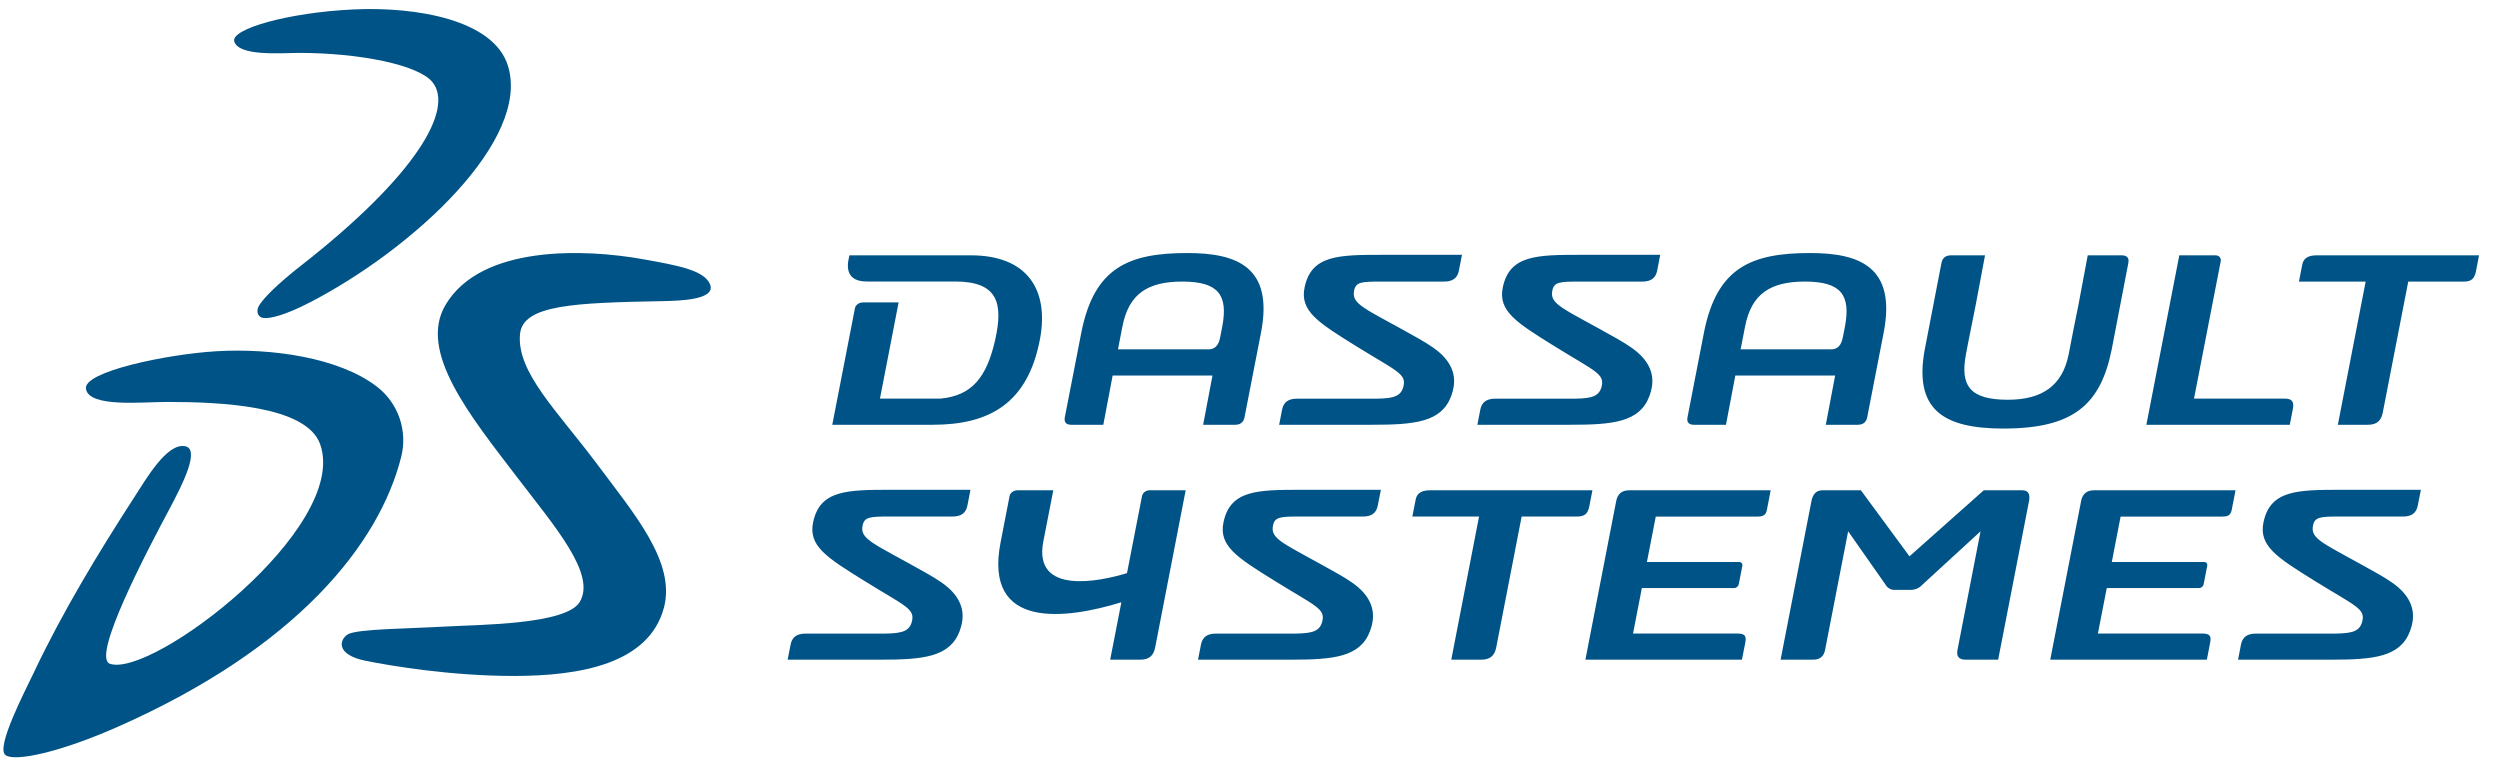
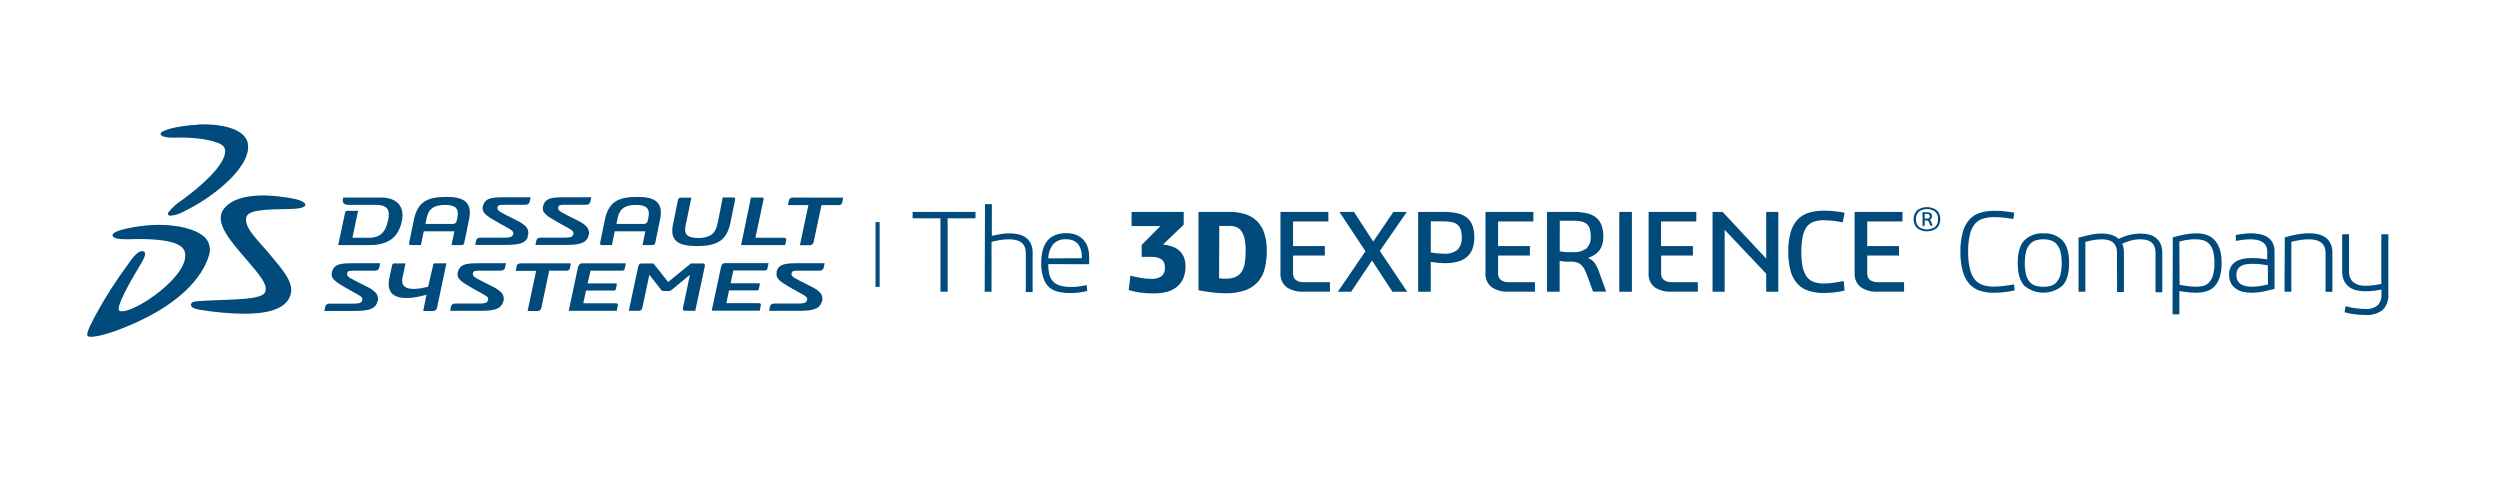
- <svg xmlns="http://www.w3.org/2000/svg" width="108" height="33">
-   <g fill="#005386" fill-rule="evenodd">
-     <path d="M15.248.408c2.785-.131 6.08.462 6.693 2.427 1.006 3.22-4.093 7.915-8.537 10.22-1.089.565-1.749.72-2.024.681-.263-.036-.303-.298-.218-.478.159-.339.875-1.029 1.834-1.778 5.002-3.907 6.629-6.773 5.684-7.935-.605-.744-3.141-1.26-5.774-1.26-.715 0-2.593.165-2.786-.496-.157-.543 2.364-1.25 5.128-1.38M9.358 15.173c2.388-.14 5.288.277 6.917 1.524a2.924 2.924 0 0 1 1.05 3.065c-.94 3.707-4.45 8.193-12.247 11.64C2.598 32.498.65 32.917.24 32.623c-.44-.316.839-2.763 1.224-3.575 1.245-2.63 2.8-5.19 4.316-7.535.558-.863 1.42-2.359 2.2-2.24.7.108-.119 1.698-.657 2.71-.905 1.696-3.397 6.41-2.575 6.692 1.817.623 10.343-5.863 9.086-9.475-.583-1.677-4.285-1.836-6.616-1.836-1.06 0-3.376.25-3.504-.562-.139-.75 3.518-1.503 5.644-1.629" />
-     <path d="M27.797 11.201c1.433.259 2.601.46 2.87 1.064.3.686-1.26.727-2.046.744-3.77.073-6.043.147-6.157 1.428-.148 1.649 1.61 3.308 3.348 5.636 1.587 2.125 3.39 4.221 2.87 6.177-.647 2.435-3.633 2.95-6.476 2.951-2.724.002-5.304-.434-6.387-.65-1.35-.266-1.15-.933-.79-1.148.402-.24 2.697-.245 4.292-.34 1.313-.077 5.126-.075 5.72-1.052.729-1.195-1.056-3.242-2.695-5.385-2.044-2.674-4.29-5.434-3.102-7.45 1.538-2.609 6.038-2.43 8.553-1.975M86.554 18.513c3.028 0 4.195-1.036 4.674-3.43l.717-3.728c.048-.25-.101-.325-.29-.325H90.19l-.402 2.145-.23 1.142-.192.992c-.268 1.351-1.143 1.96-2.626 1.96-1.631 0-2.068-.594-1.812-1.96 0 0 .063-.341.084-.443l.338-1.69.403-2.146h-1.465c-.19 0-.368.075-.416.325l-.72 3.729c-.491 2.629.817 3.43 3.402 3.43zm-51.426 4.044c-.22 1.03.587 1.528 2.224 2.544 1.789 1.11 2.198 1.195 2.033 1.78-.132.472-.601.491-1.407.491h-3.189c-.362 0-.572.15-.635.473l-.128.653h4.02c1.84 0 2.993-.114 3.412-1.238.203-.548.201-1.115-.295-1.675-.253-.285-.627-.536-1.141-.826-2.298-1.299-2.898-1.449-2.753-2.078.082-.354.327-.367 1.19-.367h2.696c.363 0 .574-.149.637-.472l.132-.683h-3.41c-1.932 0-3.092.012-3.386 1.398zm17.728 0c-.218 1.03.587 1.528 2.223 2.544 1.791 1.11 2.2 1.195 2.034 1.78-.133.472-.602.491-1.407.491h-3.188c-.362 0-.573.15-.636.473l-.127.653h4.02c1.84 0 2.992-.114 3.41-1.238.206-.548.204-1.115-.293-1.675-.254-.285-.626-.536-1.143-.826-2.297-1.299-2.896-1.449-2.751-2.078.08-.354.325-.367 1.19-.367h2.697c.361 0 .573-.149.635-.472l.134-.683h-3.412c-1.932 0-3.091.012-3.386 1.398zm44.928 0c-.218 1.03.588 1.528 2.222 2.544 1.792 1.11 2.201 1.195 2.034 1.78-.13.472-.6.491-1.405.491h-3.189c-.362 0-.573.15-.636.473l-.126.653h4.02c1.839 0 2.991-.114 3.41-1.238.205-.548.202-1.115-.295-1.675-.252-.285-.626-.536-1.142-.826-2.296-1.299-2.897-1.449-2.75-2.078.08-.354.326-.367 1.19-.367h2.696c.362 0 .572-.149.635-.472l.134-.683h-3.41c-1.933 0-3.093.012-3.388 1.398zm-26.529-5.446c.204-.549.202-1.116-.295-1.675-.253-.286-.626-.535-1.142-.828-2.297-1.299-2.897-1.447-2.753-2.076.082-.353.328-.368 1.193-.368h2.694c.363 0 .574-.148.637-.47l.133-.686H68.31c-1.932 0-3.092.012-3.388 1.4-.217 1.029.589 1.528 2.224 2.544 1.79 1.11 2.199 1.194 2.035 1.781-.133.472-.602.49-1.407.49h-3.188c-.363 0-.574.15-.637.473l-.126.654h4.02c1.838 0 2.993-.113 3.411-1.239zm-8.564 0c.203-.549.201-1.116-.295-1.675-.254-.286-.627-.535-1.142-.828-2.299-1.299-2.897-1.447-2.752-2.076.08-.353.325-.368 1.192-.368h2.693c.364 0 .575-.148.636-.47l.135-.686h-3.412c-1.932 0-3.091.012-3.386 1.4-.219 1.029.588 1.528 2.223 2.544 1.79 1.11 2.2 1.194 2.035 1.781-.132.472-.602.49-1.409.49h-3.185c-.364 0-.574.15-.638.473l-.127.654h4.02c1.84 0 2.993-.113 3.412-1.239zm37.388-6.081c-.363 0-.567.124-.621.398l-.144.738h2.882l-1.201 6.184h1.292c.364 0 .575-.149.647-.52l1.102-5.664h2.406c.34 0 .46-.15.52-.448l.132-.688h-7.015zm-62.802 2.035c-.182 0-.319.124-.343.248l-.98 5.037h4.336c2.429 0 4.112-.902 4.638-3.707.391-2.088-.513-3.613-2.988-3.613h-5.244s-.011.052-.022.095c-.118.492-.056 1.036.773 1.036h3.812c1.834 0 2.096.917 1.73 2.532-.36 1.586-.987 2.402-2.364 2.527h-2.611l.806-4.155h-1.543zm61.775 4.6c.063-.32-.05-.445-.344-.445h-3.927l1.156-5.942c.023-.124-.067-.248-.225-.248h-1.566l-1.423 7.32h6.195l.134-.685zM87.358 21.18H85.7l-3.21 2.853-2.1-2.853h-1.658c-.272 0-.421.172-.478.47l-1.332 6.848h1.408c.295 0 .46-.148.513-.421l.997-5.125 1.618 2.308a.43.43 0 0 0 .386.223h.728a.68.68 0 0 0 .474-.223l2.514-2.308-.997 5.125c-.053.273.054.421.35.421h1.407l1.333-6.847c.056-.299-.022-.471-.295-.471zm-17.539.47l-1.33 6.848h6.763l.143-.732c.059-.298-.014-.398-.355-.398h-4.493l.381-1.964H74.9a.213.213 0 0 0 .216-.174l.152-.779c.018-.098-.035-.174-.148-.174h-3.973l.382-1.96h4.336c.204 0 .407 0 .462-.274l.166-.863h-6.105c-.318 0-.506.147-.569.47zm20.084 0l-1.332 6.848h6.766l.14-.732c.06-.298-.013-.398-.352-.398H90.63l.382-1.964h3.972a.21.21 0 0 0 .215-.174l.152-.779c.02-.098-.036-.174-.147-.174H91.23l.38-1.96h4.337c.205 0 .408 0 .46-.274l.168-.863h-6.105c-.318 0-.504.147-.568.47zm-40.567-.223l-.65 3.332c-1.133.348-4.072.986-3.614-1.371l.43-2.208h-1.545c-.182 0-.319.122-.343.247l-.39 2.01c-.743 3.822 2.876 3.3 5.219 2.581l-.483 2.48h1.293c.364 0 .574-.148.648-.52l1.32-6.798h-1.566c-.158 0-.296.122-.319.247zm19.323.44l.134-.687H61.78c-.363 0-.57.123-.622.396l-.145.738h2.882l-1.2 6.184h1.292c.363 0 .573-.148.648-.52l1.1-5.664h2.406c.34 0 .46-.149.518-.448zm-20.171-7.76c.274-1.426 1.106-1.943 2.59-1.943 1.568 0 1.98.589 1.724 1.943 0 0-.064.338-.086.44-.03.152-.1.545-.507.545h-3.912l.19-.985zm-2.21 4.243h1.385l.403-2.128h4.313l-.403 2.128h1.385c.182 0 .355-.075.402-.323l.72-3.696c.529-2.804-1.055-3.4-3.19-3.4-2.557 0-4.016.642-4.573 3.4L46 18.027c-.047.248.096.323.279.323zm29.109-4.243c.276-1.426 1.106-1.943 2.59-1.943 1.569 0 1.979.589 1.725 1.943 0 0-.064.338-.087.44-.031.152-.1.545-.506.545h-3.914l.192-.985zm-2.209 4.243h1.384l.404-2.128h4.312l-.403 2.128h1.385c.182 0 .355-.075.403-.323l.719-3.696c.53-2.804-1.054-3.4-3.189-3.4-2.558 0-4.017.642-4.575 3.4l-.718 3.696c-.048.248.095.323.278.323z" />
-   </g>
+ <svg xmlns="http://www.w3.org/2000/svg" id="Layer_1" data-name="Layer 1" viewBox="0 0 508 101">
+   <defs>
+     <style>.cls-1,.cls-2{fill:#004a7c;}.cls-1{fill-rule:evenodd;}</style>
+   </defs>
+   <path class="cls-1" d="M40.23,25.29c4.14-.18,9,.64,10,3.37,1.5,4.49-6.09,11-12.71,14.23a6.78,6.78,0,0,1-3,.95.43.43,0,0,1-.33-.66,11.28,11.28,0,0,1,2.73-2.48c7.45-5.44,9.86-9.43,8.46-11-.9-1-4.68-1.75-8.6-1.75-1.06,0-3.86.23-4.14-.69-.23-.76,3.52-1.74,7.63-1.92" />
+   <path class="cls-1" d="M31,45.72c3.44-.18,7.63.36,10,2a3.58,3.58,0,0,1,1.52,4c-1.36,4.8-6.42,10.6-17.67,15-3.58,1.42-6.39,2-7,1.59s1.21-3.57,1.76-4.62a84.46,84.46,0,0,1,6.23-9.74c.81-1.12,2-3.05,3.18-2.9s-.17,2.19-.95,3.5c-1.3,2.19-4.9,8.28-3.71,8.65,2.62.81,14.92-7.58,13.11-12.25-.84-2.17-6.18-2.38-9.54-2.38-1.53,0-4.87.33-5.06-.73S27.9,45.88,31,45.72" />
+   <path class="cls-1" d="M57.83,40.06c2.09.34,3.78.61,4.17,1.4s-1.83,1-3,1c-5.49.1-8.79.19-9,1.88-.22,2.17,2.35,4.35,4.87,7.41,2.3,2.79,4.93,5.55,4.18,8.12-.94,3.2-5.29,3.88-9.42,3.88a55.94,55.94,0,0,1-9.29-.86c-2-.35-1.67-1.23-1.15-1.51s3.92-.32,6.25-.44c1.91-.11,7.45-.1,8.32-1.39,1.06-1.57-1.54-4.26-3.92-7.08-3-3.52-6.24-7.15-4.51-9.8,2.24-3.43,8.79-3.19,12.44-2.6" />
+   <path class="cls-2" d="M141.64,50c4.37,0,6-1.37,6.74-4.53l1-4.92c.07-.33-.14-.43-.42-.43h-2.11L146.3,43,146,44.47l-.28,1.31c-.39,1.78-1.65,2.58-3.79,2.58-2.35,0-3-.78-2.61-2.58,0,0,.08-.45.12-.58L139.9,43l.58-2.83h-2.11a.55.55,0,0,0-.6.43l-1,4.92C136,49,137.9,50,141.64,50M67.45,55.34c-.32,1.37.85,2,3.21,3.37,2.58,1.46,3.17,1.57,2.93,2.34-.19.62-.86.65-2,.65H67c-.52,0-.82.2-.91.62l-.19.86h5.8c2.65,0,4.32-.15,4.92-1.63a1.89,1.89,0,0,0-.42-2.21,6.4,6.4,0,0,0-1.65-1.09c-3.31-1.71-4.18-1.91-4-2.74C70.66,55,71,55,72.25,55h3.89c.52,0,.82-.2.92-.62l.19-.9H72.33c-2.79,0-4.46,0-4.89,1.84m25.58,0c-.32,1.37.84,2,3.2,3.37,2.59,1.46,3.18,1.57,2.94,2.34-.19.62-.87.65-2,.65h-4.6c-.52,0-.83.2-.92.62l-.18.86h5.8c2.66,0,4.32-.15,4.92-1.63a1.88,1.88,0,0,0-.43-2.21,6.34,6.34,0,0,0-1.65-1.09c-3.31-1.71-4.18-1.91-4-2.74.11-.47.47-.49,1.72-.49h3.89c.52,0,.83-.2.92-.62l.19-.9H97.91c-2.78,0-4.46,0-4.88,1.84m64.81,0c-.32,1.37.85,2,3.2,3.37,2.59,1.46,3.17,1.57,2.94,2.34-.19.62-.87.65-2,.65h-4.6c-.53,0-.83.2-.92.62l-.18.86H162c2.66,0,4.32-.15,4.92-1.63a1.88,1.88,0,0,0-.42-2.21,6.29,6.29,0,0,0-1.65-1.09c-3.31-1.71-4.18-1.91-4-2.74.12-.47.47-.49,1.72-.49h3.89c.52,0,.83-.2.92-.62l.19-.9h-4.92c-2.78,0-4.46,0-4.88,1.84m-38.27-7.18a1.88,1.88,0,0,0-.42-2.21,6.24,6.24,0,0,0-1.65-1.09c-3.32-1.72-4.18-1.91-4-2.75.12-.46.47-.48,1.72-.48h3.89c.52,0,.83-.2.92-.63l.19-.9h-4.92c-2.79,0-4.46,0-4.88,1.85-.32,1.35.84,2,3.21,3.35,2.58,1.47,3.17,1.58,2.93,2.36-.19.62-.87.65-2,.65h-4.6c-.52,0-.83.19-.91.62l-.18.86h5.8c2.65,0,4.32-.14,4.92-1.63m-12.35,0a1.89,1.89,0,0,0-.42-2.21,6.38,6.38,0,0,0-1.65-1.09c-3.32-1.72-4.18-1.91-4-2.75.12-.46.47-.48,1.72-.48h3.89c.52,0,.82-.2.92-.63l.19-.9H103c-2.79,0-4.46,0-4.88,1.85-.32,1.35.84,2,3.2,3.35,2.58,1.47,3.17,1.58,2.94,2.36-.19.62-.87.65-2,.65h-4.6c-.53,0-.83.19-.92.62l-.18.86h5.8c2.65,0,4.32-.14,4.92-1.63m53.94-8c-.52,0-.82.16-.9.53l-.21,1h4.16l-1.73,8.15h1.86a.82.82,0,0,0,.94-.68l1.59-7.47h3.47a.65.65,0,0,0,.75-.6l.19-.91Zm-90.6,2.69a.49.49,0,0,0-.49.33l-1.41,6.64h6.25c3.5,0,5.93-1.19,6.69-4.89.57-2.75-.74-4.77-4.31-4.77H69.71s0,.07,0,.13c-.17.65-.08,1.36,1.11,1.36h5.5c2.64,0,3,1.21,2.49,3.34s-1.42,3.17-3.41,3.34H71.61l1.16-5.48Zm89.12,6.07c.09-.43-.08-.59-.5-.59H153.5l1.67-7.84a.29.29,0,0,0-.32-.33h-2.26l-2,9.66h8.94Zm-16.87,4.63H140.4l-4.63,3.77-3-3.77h-2.39a.67.67,0,0,0-.69.62l-1.92,9h2a.67.67,0,0,0,.74-.55l1.44-6.77,2.34,3a.62.62,0,0,0,.56.3h1.05a1,1,0,0,0,.68-.3l3.62-3-1.43,6.77c-.08.36.08.55.51.55h2l1.93-9c.07-.39,0-.62-.43-.62m-25.3.62-1.92,9h9.76l.2-1c.09-.4,0-.53-.51-.53h-6.48l.55-2.59h5.73a.3.3,0,0,0,.31-.23l.22-1c0-.13,0-.22-.21-.22h-5.73L120,55h6.26c.3,0,.59,0,.67-.35l.24-1.14h-8.81a.73.73,0,0,0-.82.62m29,0-1.92,9h9.76l.2-1c.08-.4,0-.53-.51-.53h-6.48l.55-2.59h5.73a.3.3,0,0,0,.31-.23l.22-1c0-.13-.05-.22-.21-.22h-5.73l.55-2.6h6.25c.3,0,.59,0,.67-.35l.24-1.14h-8.8a.73.73,0,0,0-.82.62m-58.52-.29L87,58.25c-1.63.46-5.88,1.3-5.22-1.81l.62-2.92H80.18a.5.5,0,0,0-.5.33l-.56,2.65c-1.07,5,4.15,4.35,7.53,3.4L86,63.19h1.87a.82.82,0,0,0,.94-.68l1.9-9H88.4a.48.48,0,0,0-.46.33m27.87.58.2-.91H105.89c-.52,0-.82.17-.89.53l-.21,1h4.15l-1.73,8.16h1.86a.82.82,0,0,0,.94-.68L111.6,55h3.47a.64.64,0,0,0,.75-.59M86.72,44.2c.4-1.88,1.6-2.56,3.74-2.56s2.85.77,2.48,2.56c0,0-.09.44-.12.58a.75.75,0,0,1-.73.72H86.45Zm-3.19,5.6h2l.58-2.8h6.22l-.58,2.8h2a.52.52,0,0,0,.58-.42l1-4.88c.76-3.7-1.52-4.49-4.6-4.49-3.69,0-5.79.85-6.6,4.49l-1,4.88c-.07.33.14.42.4.42m42-5.6c.4-1.88,1.6-2.56,3.74-2.56s2.85.77,2.49,2.56c0,0-.09.44-.13.58a.75.75,0,0,1-.73.72h-5.64Zm-3.19,5.6h2l.58-2.8h6.22l-.58,2.8h2a.53.53,0,0,0,.58-.42l1-4.88c.77-3.7-1.52-4.49-4.6-4.49-3.69,0-5.8.85-6.6,4.49l-1,4.88c-.07.33.14.42.4.42" />
+   <rect class="cls-2" x="177.91" y="45.13" width="0.83" height="13.17" />
+   <polygon class="cls-2" points="198.22 43.06 198.22 44.36 192.56 44.36 192.56 59.28 191.1 59.28 191.1 44.36 185.44 44.36 185.44 43.06 198.22 43.06" />
+   <path class="cls-2" d="M200.15,41.48h1.39v6.44q.83-.19,1.76-.35a11,11,0,0,1,1.85-.16,7.94,7.94,0,0,1,1.78.2,4.36,4.36,0,0,1,1.51.65,3.23,3.23,0,0,1,1,1.21,4.07,4.07,0,0,1,.39,1.88v8h-1.39V51.4a3,3,0,0,0-.27-1.34,2.25,2.25,0,0,0-.72-.85,2.92,2.92,0,0,0-1.09-.45,6.58,6.58,0,0,0-1.37-.13,10.84,10.84,0,0,0-1.83.16q-.93.16-1.68.35V59.28h-1.39Z" />
+   <path class="cls-2" d="M213,53.67a8.81,8.81,0,0,0,.2,2,3.24,3.24,0,0,0,.71,1.44,3.2,3.2,0,0,0,1.39.89,7,7,0,0,0,2.24.3q.39,0,.84,0l.89-.1.84-.13.7-.15.12,1.2a12.27,12.27,0,0,1-1.52.3,12.83,12.83,0,0,1-1.87.13,11.23,11.23,0,0,1-2.5-.26,4.24,4.24,0,0,1-1.89-.94A4.37,4.37,0,0,1,212,56.43a9,9,0,0,1-.42-3,9.41,9.41,0,0,1,.35-2.76,5,5,0,0,1,1-1.88,3.92,3.92,0,0,1,1.61-1.07,6.36,6.36,0,0,1,2.15-.34,5.49,5.49,0,0,1,2,.34,4,4,0,0,1,1.45,1,4,4,0,0,1,.88,1.48,5.83,5.83,0,0,1,.29,1.9v1.59Zm6.85-1.2q0-3.85-3.23-3.85a3.26,3.26,0,0,0-2.62,1,5,5,0,0,0-1,2.88Z" />
+   <path class="cls-2" d="M240.53,43.06v2.61l-4.2,4a8.82,8.82,0,0,1,1.84.41,4.28,4.28,0,0,1,1.44.82,3.64,3.64,0,0,1,.94,1.32,4.81,4.81,0,0,1,.34,1.91,5.93,5.93,0,0,1-.46,2.46,4.6,4.6,0,0,1-1.3,1.71,5.38,5.38,0,0,1-2,1,10.62,10.62,0,0,1-2.69.32,19.35,19.35,0,0,1-2.82-.18,15.09,15.09,0,0,1-2.26-.5l.34-2.93q1,.27,2.11.46a12.48,12.48,0,0,0,2.23.2,3.36,3.36,0,0,0,1.92-.5,2.06,2.06,0,0,0,.74-1.84,1.84,1.84,0,0,0-.71-1.65,3.57,3.57,0,0,0-2-.48h-2V49.77l3.8-3.83h-5.85V43.06Z" />
+   <path class="cls-2" d="M249.87,43.06a10.1,10.1,0,0,1,3.18.46,6,6,0,0,1,2.37,1.41,6.18,6.18,0,0,1,1.48,2.44,10.88,10.88,0,0,1,.51,3.54,15.68,15.68,0,0,1-.35,3.41,6.75,6.75,0,0,1-1.28,2.76,6.17,6.17,0,0,1-2.57,1.84,11.36,11.36,0,0,1-4.23.67,23.23,23.23,0,0,1-2.51-.15q-1.34-.15-2.93-.46V43.06Zm-2.15,13.49.72.07.67,0a4.59,4.59,0,0,0,2-.36,2.87,2.87,0,0,0,1.22-1.09,4.72,4.72,0,0,0,.62-1.77,15.44,15.44,0,0,0,.17-2.44,11.59,11.59,0,0,0-.21-2.38,4.33,4.33,0,0,0-.62-1.56,2.35,2.35,0,0,0-1-.85,3.46,3.46,0,0,0-1.38-.26h-2.15Z" />
+   <path class="cls-2" d="M269.92,43.06V45h-7.17v5h6.46v1.93h-6.46v3.51a1.69,1.69,0,0,0,.6,1.49,2.8,2.8,0,0,0,1.62.41h5.27v1.93h-5.37a5.7,5.7,0,0,1-3.44-.92,3.4,3.4,0,0,1-1.24-2.94V43.06Z" />
+   <polygon class="cls-2" points="272.17 43.06 275.12 43.06 279.04 49.09 283.14 43.06 285.87 43.06 280.38 50.99 285.94 59.28 282.94 59.28 278.8 52.94 274.55 59.28 271.85 59.28 277.46 51.06 272.17 43.06" />
+   <path class="cls-2" d="M293.4,43.06a12.55,12.55,0,0,1,2.69.26,4.78,4.78,0,0,1,1.93.87,3.7,3.7,0,0,1,1.17,1.59,6.59,6.59,0,0,1,.39,2.44,6.46,6.46,0,0,1-.41,2.45,3.91,3.91,0,0,1-1.2,1.63,5,5,0,0,1-1.9.9,10.17,10.17,0,0,1-2.49.28,16.84,16.84,0,0,1-2.85-.27v6.07h-2.56V43.06Zm-2.67,8.24a14.73,14.73,0,0,0,2.59.25,4,4,0,0,0,2.88-.83,3.4,3.4,0,0,0,.83-2.5,4.93,4.93,0,0,0-.21-1.55,2.11,2.11,0,0,0-.65-1,2.65,2.65,0,0,0-1.12-.53,7.32,7.32,0,0,0-1.63-.16h-2.68Z" />
+   <path class="cls-2" d="M311.58,43.06V45h-7.17v5h6.46v1.93h-6.46v3.51a1.68,1.68,0,0,0,.6,1.49,2.8,2.8,0,0,0,1.62.41h5.27v1.93h-5.37a5.7,5.7,0,0,1-3.44-.92,3.41,3.41,0,0,1-1.24-2.94V43.06Z" />
+   <path class="cls-2" d="M319.61,43.06a13.16,13.16,0,0,1,2.69.24,4.85,4.85,0,0,1,1.93.83,3.59,3.59,0,0,1,1.17,1.55,6.48,6.48,0,0,1,.39,2.4,5.32,5.32,0,0,1-.24,1.7,3.92,3.92,0,0,1-.66,1.23,3.72,3.72,0,0,1-1,.85,6,6,0,0,1-1.25.56,2.93,2.93,0,0,1,1.39,1,7.68,7.68,0,0,1,.9,1.83l1.44,4h-2.66l-1.27-3.44a10.64,10.64,0,0,0-.46-1.06,3.55,3.55,0,0,0-.58-.83,2.35,2.35,0,0,0-.83-.55,3.13,3.13,0,0,0-1.17-.2c-.39,0-.79,0-1.2,0a10.2,10.2,0,0,1-1.28-.16v6.27h-2.56V43.06Zm-2.67,8q.71.12,1.36.17c.43,0,.84,0,1.23,0a4.17,4.17,0,0,0,2.88-.78,3.23,3.23,0,0,0,.83-2.45,4.8,4.8,0,0,0-.21-1.53,2.07,2.07,0,0,0-.65-1,2.54,2.54,0,0,0-1.12-.49,8.6,8.6,0,0,0-1.63-.13h-2.68Z" />
+   <rect class="cls-2" x="329.04" y="43.06" width="2.56" height="16.22" />
+   <path class="cls-2" d="M344.69,43.06V45h-7.17v5H344v1.93h-6.46v3.51a1.69,1.69,0,0,0,.6,1.49,2.79,2.79,0,0,0,1.62.41H345v1.93h-5.37a5.71,5.71,0,0,1-3.44-.92A3.4,3.4,0,0,1,335,55.43V43.06Z" />
+   <polygon class="cls-2" points="350.04 43.06 358.89 52.55 358.89 43.06 361.35 43.06 361.35 59.28 358.89 59.28 358.89 55.62 350.45 46.7 350.45 59.28 347.99 59.28 347.99 43.06 350.04 43.06" />
+   <path class="cls-2" d="M374.45,45.19a19.09,19.09,0,0,0-3.9-.44,5.84,5.84,0,0,0-2,.31,3.06,3.06,0,0,0-1.4,1,5.06,5.06,0,0,0-.84,2,14.29,14.29,0,0,0-.28,3.08,14.49,14.49,0,0,0,.29,3.18,5,5,0,0,0,.87,2,3,3,0,0,0,1.44,1,6.26,6.26,0,0,0,2,.29,13.49,13.49,0,0,0,2-.16q1.06-.16,2-.35l.2,1.93a13.38,13.38,0,0,1-2.1.39,20.06,20.06,0,0,1-2.15.12,10.19,10.19,0,0,1-3-.42,5.26,5.26,0,0,1-2.28-1.39,6.27,6.27,0,0,1-1.43-2.58,14,14,0,0,1-.49-4,14,14,0,0,1,.49-4,6.18,6.18,0,0,1,1.43-2.57,5.23,5.23,0,0,1,2.3-1.37,11,11,0,0,1,3.1-.4,18.74,18.74,0,0,1,2.12.12q1.08.12,2,.29Z" />
+   <path class="cls-2" d="M386.59,43.06V45h-7.17v5h6.46v1.93h-6.46v3.51a1.69,1.69,0,0,0,.6,1.49,2.8,2.8,0,0,0,1.62.41h5.27v1.93h-5.37a5.7,5.7,0,0,1-3.44-.92,3.4,3.4,0,0,1-1.24-2.94V43.06Z" />
+   <path class="cls-2" d="M398.35,51.21a14.38,14.38,0,0,1,.49-4.08,6.31,6.31,0,0,1,1.39-2.57,4.93,4.93,0,0,1,2.18-1.34,9.89,9.89,0,0,1,2.89-.39,19.25,19.25,0,0,1,2.06.11q1,.11,1.94.28l-.2,1.29q-.93-.17-1.93-.28a17.52,17.52,0,0,0-1.9-.11,7.89,7.89,0,0,0-2.29.3,3.62,3.62,0,0,0-1.7,1.09,5.2,5.2,0,0,0-1,2.17,14.4,14.4,0,0,0-.35,3.49,14.13,14.13,0,0,0,.35,3.46,5.45,5.45,0,0,0,1,2.17,3.53,3.53,0,0,0,1.65,1.12,7.12,7.12,0,0,0,2.2.32,16.69,16.69,0,0,0,2-.13q1.09-.13,2.11-.33L409.4,59a17.91,17.91,0,0,1-2.19.37,19.64,19.64,0,0,1-2.1.12,9,9,0,0,1-2.78-.4,4.92,4.92,0,0,1-2.13-1.37,6.41,6.41,0,0,1-1.36-2.56,14.15,14.15,0,0,1-.48-4" />
+   <path class="cls-2" d="M415.22,47.41a5.11,5.11,0,0,1,3.85,1.41q1.37,1.41,1.37,4.63t-1.37,4.62a6,6,0,0,1-7.71,0Q410,56.67,410,53.45t1.36-4.63a5.11,5.11,0,0,1,3.85-1.41m0,1.22a5.21,5.21,0,0,0-1.57.22,2.6,2.6,0,0,0-1.18.77,3.76,3.76,0,0,0-.76,1.48,10.5,10.5,0,0,0,0,4.73,3.76,3.76,0,0,0,.76,1.48,2.51,2.51,0,0,0,1.18.76,5.49,5.49,0,0,0,1.57.21,5.27,5.27,0,0,0,1.54-.21,2.53,2.53,0,0,0,1.17-.76,3.77,3.77,0,0,0,.76-1.48,10.58,10.58,0,0,0,0-4.73,3.77,3.77,0,0,0-.76-1.48,2.61,2.61,0,0,0-1.17-.77,5,5,0,0,0-1.54-.22" />
+   <path class="cls-2" d="M430.17,51.41a3.32,3.32,0,0,0-.24-1.37,2.14,2.14,0,0,0-.67-.85,2.53,2.53,0,0,0-1-.44,5.55,5.55,0,0,0-1.17-.12,9.81,9.81,0,0,0-1.73.16c-.58.11-1.12.22-1.61.35V59.28h-1.39v-11q1-.27,2.27-.55a11.35,11.35,0,0,1,2.49-.28,6.72,6.72,0,0,1,1.88.26,3.75,3.75,0,0,1,1.51.84,9.87,9.87,0,0,1,2.08-.79,9.2,9.2,0,0,1,2.33-.3,7.52,7.52,0,0,1,1.68.18,3.61,3.61,0,0,1,1.41.65,3.31,3.31,0,0,1,1,1.22,4.3,4.3,0,0,1,.37,1.88v8H438V51.41a3.36,3.36,0,0,0-.24-1.37,2.15,2.15,0,0,0-.67-.85,2.53,2.53,0,0,0-1-.44,5.54,5.54,0,0,0-1.17-.12,7,7,0,0,0-2.11.3,12.53,12.53,0,0,0-1.57.6,4.36,4.36,0,0,1,.34,1.81v8h-1.39Z" />
+   <path class="cls-2" d="M441.51,48.23q1.15-.34,2.41-.58a12.66,12.66,0,0,1,2.39-.24,6.59,6.59,0,0,1,2,.29,3.92,3.92,0,0,1,1.62,1,4.8,4.8,0,0,1,1.1,1.85,8.87,8.87,0,0,1,.4,2.87,9.21,9.21,0,0,1-.43,3.06,4.62,4.62,0,0,1-1.15,1.85,3.79,3.79,0,0,1-1.66.91,7.79,7.79,0,0,1-2,.24,13.24,13.24,0,0,1-1.72-.11l-1.62-.23v4.73h-1.39Zm1.39,9.66q.86.15,1.71.26a12.93,12.93,0,0,0,1.66.11,5.67,5.67,0,0,0,1.46-.18,2.47,2.47,0,0,0,1.18-.72,3.72,3.72,0,0,0,.78-1.49,9,9,0,0,0,.28-2.46,8.67,8.67,0,0,0-.27-2.37,3.55,3.55,0,0,0-.77-1.46,2.65,2.65,0,0,0-1.17-.74,5,5,0,0,0-1.48-.21,8.27,8.27,0,0,0-.84,0l-1,.12c-.32,0-.61.11-.89.17l-.71.17Z" />
+   <path class="cls-2" d="M454.32,47.75q.57-.12,1.43-.23a13.46,13.46,0,0,1,1.68-.11,9.2,9.2,0,0,1,1.77.17,4.45,4.45,0,0,1,1.53.59,3.13,3.13,0,0,1,1.06,1.13,3.7,3.7,0,0,1,.4,1.82V58.7q-1,.27-2.15.52a12.07,12.07,0,0,1-2.61.26,7.19,7.19,0,0,1-1.71-.2,3.89,3.89,0,0,1-1.4-.63,3.12,3.12,0,0,1-1-1.13,3.75,3.75,0,0,1-.36-1.72,3.2,3.2,0,0,1,.39-1.66,3,3,0,0,1,1-1,4.33,4.33,0,0,1,1.47-.55,9.44,9.44,0,0,1,1.74-.16,16,16,0,0,1,1.74.09l1.4.18V51.14a2.4,2.4,0,0,0-.28-1.22,2.15,2.15,0,0,0-.76-.78,3.11,3.11,0,0,0-1.09-.4,7.28,7.28,0,0,0-1.27-.11,12.75,12.75,0,0,0-1.57.1q-.78.1-1.4.22Zm6.49,6.15q-.66-.12-1.49-.21a16.65,16.65,0,0,0-1.69-.08,8.33,8.33,0,0,0-1.21.08,2.86,2.86,0,0,0-1,.34,2,2,0,0,0-.71.71,2.3,2.3,0,0,0-.27,1.18,2.28,2.28,0,0,0,.25,1.11,1.92,1.92,0,0,0,.66.72,2.93,2.93,0,0,0,1,.39,5.39,5.39,0,0,0,1.16.12,11,11,0,0,0,1.87-.15c.57-.1,1.06-.2,1.48-.32Z" />
+   <path class="cls-2" d="M464.27,48.23c.31-.1.66-.19,1.06-.29s.81-.19,1.24-.27.87-.15,1.33-.2a12.82,12.82,0,0,1,1.36-.07,8,8,0,0,1,1.78.2,4.34,4.34,0,0,1,1.51.65,3.23,3.23,0,0,1,1,1.21,4.06,4.06,0,0,1,.39,1.88v7.95h-1.39V51.4a3,3,0,0,0-.27-1.34,2.25,2.25,0,0,0-.72-.85,2.92,2.92,0,0,0-1.08-.45,6.6,6.6,0,0,0-1.37-.13,10.81,10.81,0,0,0-1.83.16c-.62.11-1.18.22-1.68.35V59.28h-1.39Z" />
+   <path class="cls-2" d="M485.31,47.6V59.79A4.14,4.14,0,0,1,484.15,63a5.2,5.2,0,0,1-3.54,1,18.54,18.54,0,0,1-2.09-.13,12.75,12.75,0,0,1-2.11-.42l.22-1.23a14.85,14.85,0,0,0,2,.41,14.36,14.36,0,0,0,1.93.15,3.62,3.62,0,0,0,2.59-.75,3,3,0,0,0,.76-2.25v-.93q-.61.12-1.49.23a14.9,14.9,0,0,1-1.85.11,7.37,7.37,0,0,1-1.77-.21,4,4,0,0,1-1.48-.68,3.48,3.48,0,0,1-1-1.24,4.2,4.2,0,0,1-.39-1.91V47.6h1.39v7.56a3.1,3.1,0,0,0,.28,1.39,2.43,2.43,0,0,0,.73.89,2.93,2.93,0,0,0,1,.48,5.25,5.25,0,0,0,1.26.15,13.52,13.52,0,0,0,1.79-.12c.61-.08,1.11-.16,1.5-.24V47.6Z" />
+   <path class="cls-2" d="M394.26,44.54a2.34,2.34,0,0,1-.71,1.82,3.4,3.4,0,0,1-4,0,2.67,2.67,0,0,1,0-3.63,3.4,3.4,0,0,1,4,0,2.34,2.34,0,0,1,.71,1.82m-.45,0a2,2,0,0,0-.58-1.54,2.89,2.89,0,0,0-3.34,0,2.33,2.33,0,0,0,0,3.08,2.9,2.9,0,0,0,3.34,0,2,2,0,0,0,.58-1.54m-2.23-1.42a1.24,1.24,0,0,1,.73.18.69.69,0,0,1,.26.61.76.76,0,0,1-.14.52.75.75,0,0,1-.34.21.56.56,0,0,1,.22.22,2.82,2.82,0,0,1,.16.34l.23.65h-.46l-.25-.66a.91.91,0,0,0-.16-.27.43.43,0,0,0-.36-.13h-.37v1.08h-.44V43.12Zm-.48,1.29.19,0h.21a1,1,0,0,0,.45-.08c.12-.05.17-.2.17-.43a.39.39,0,0,0-.14-.35.82.82,0,0,0-.45-.1h-.43Z" />
</svg>
